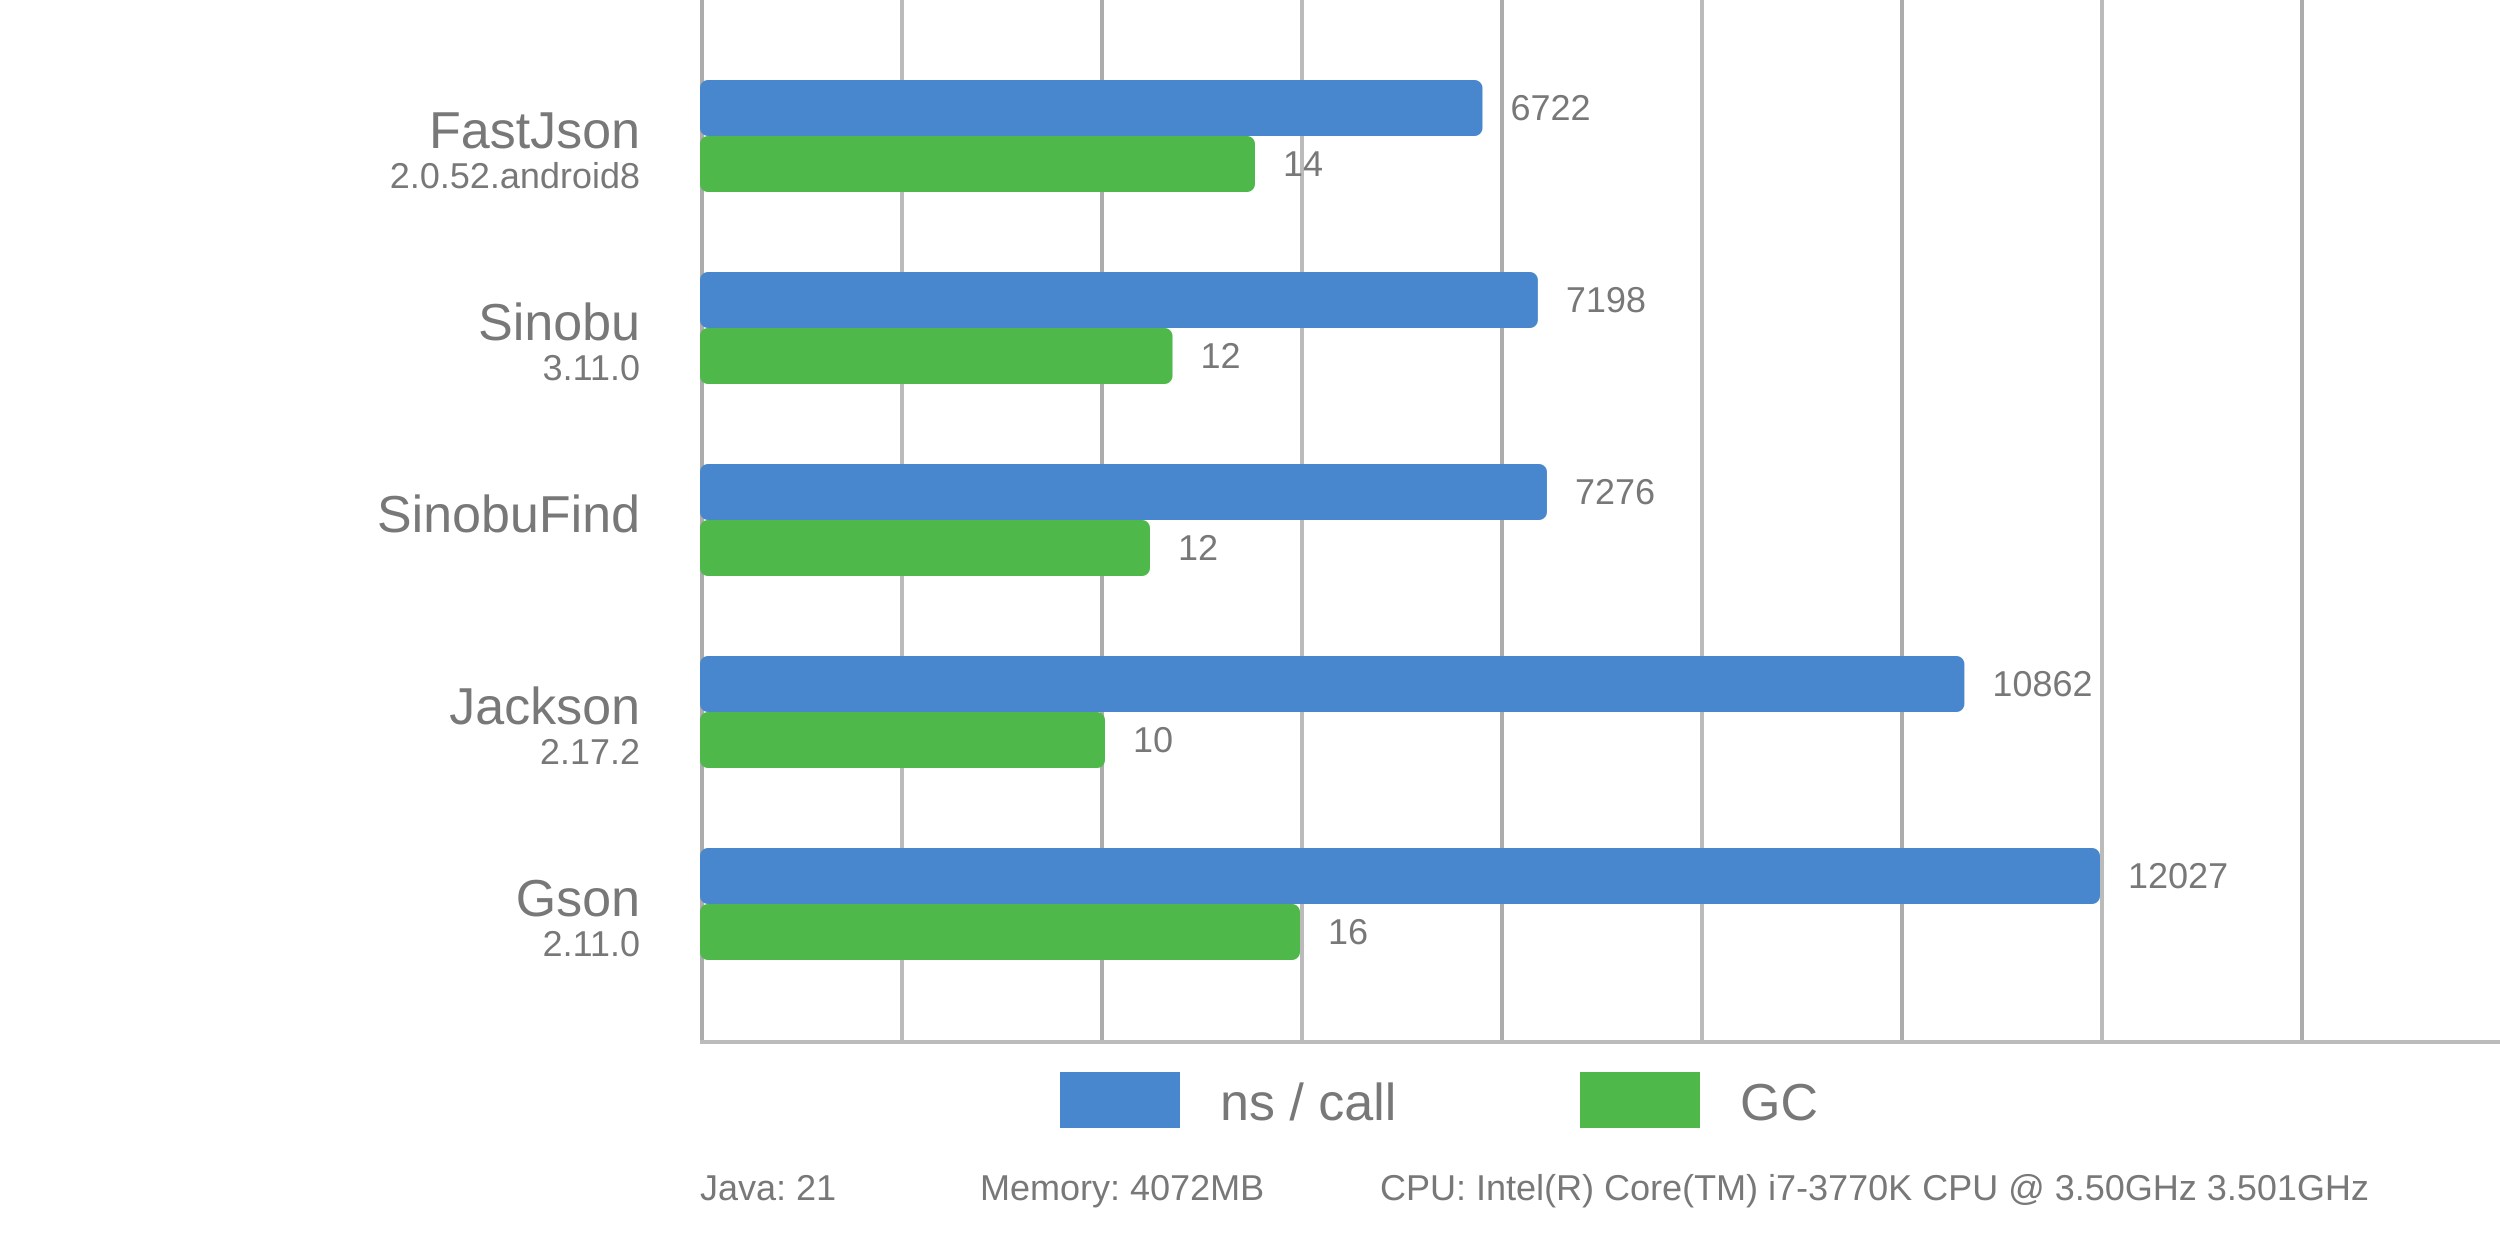
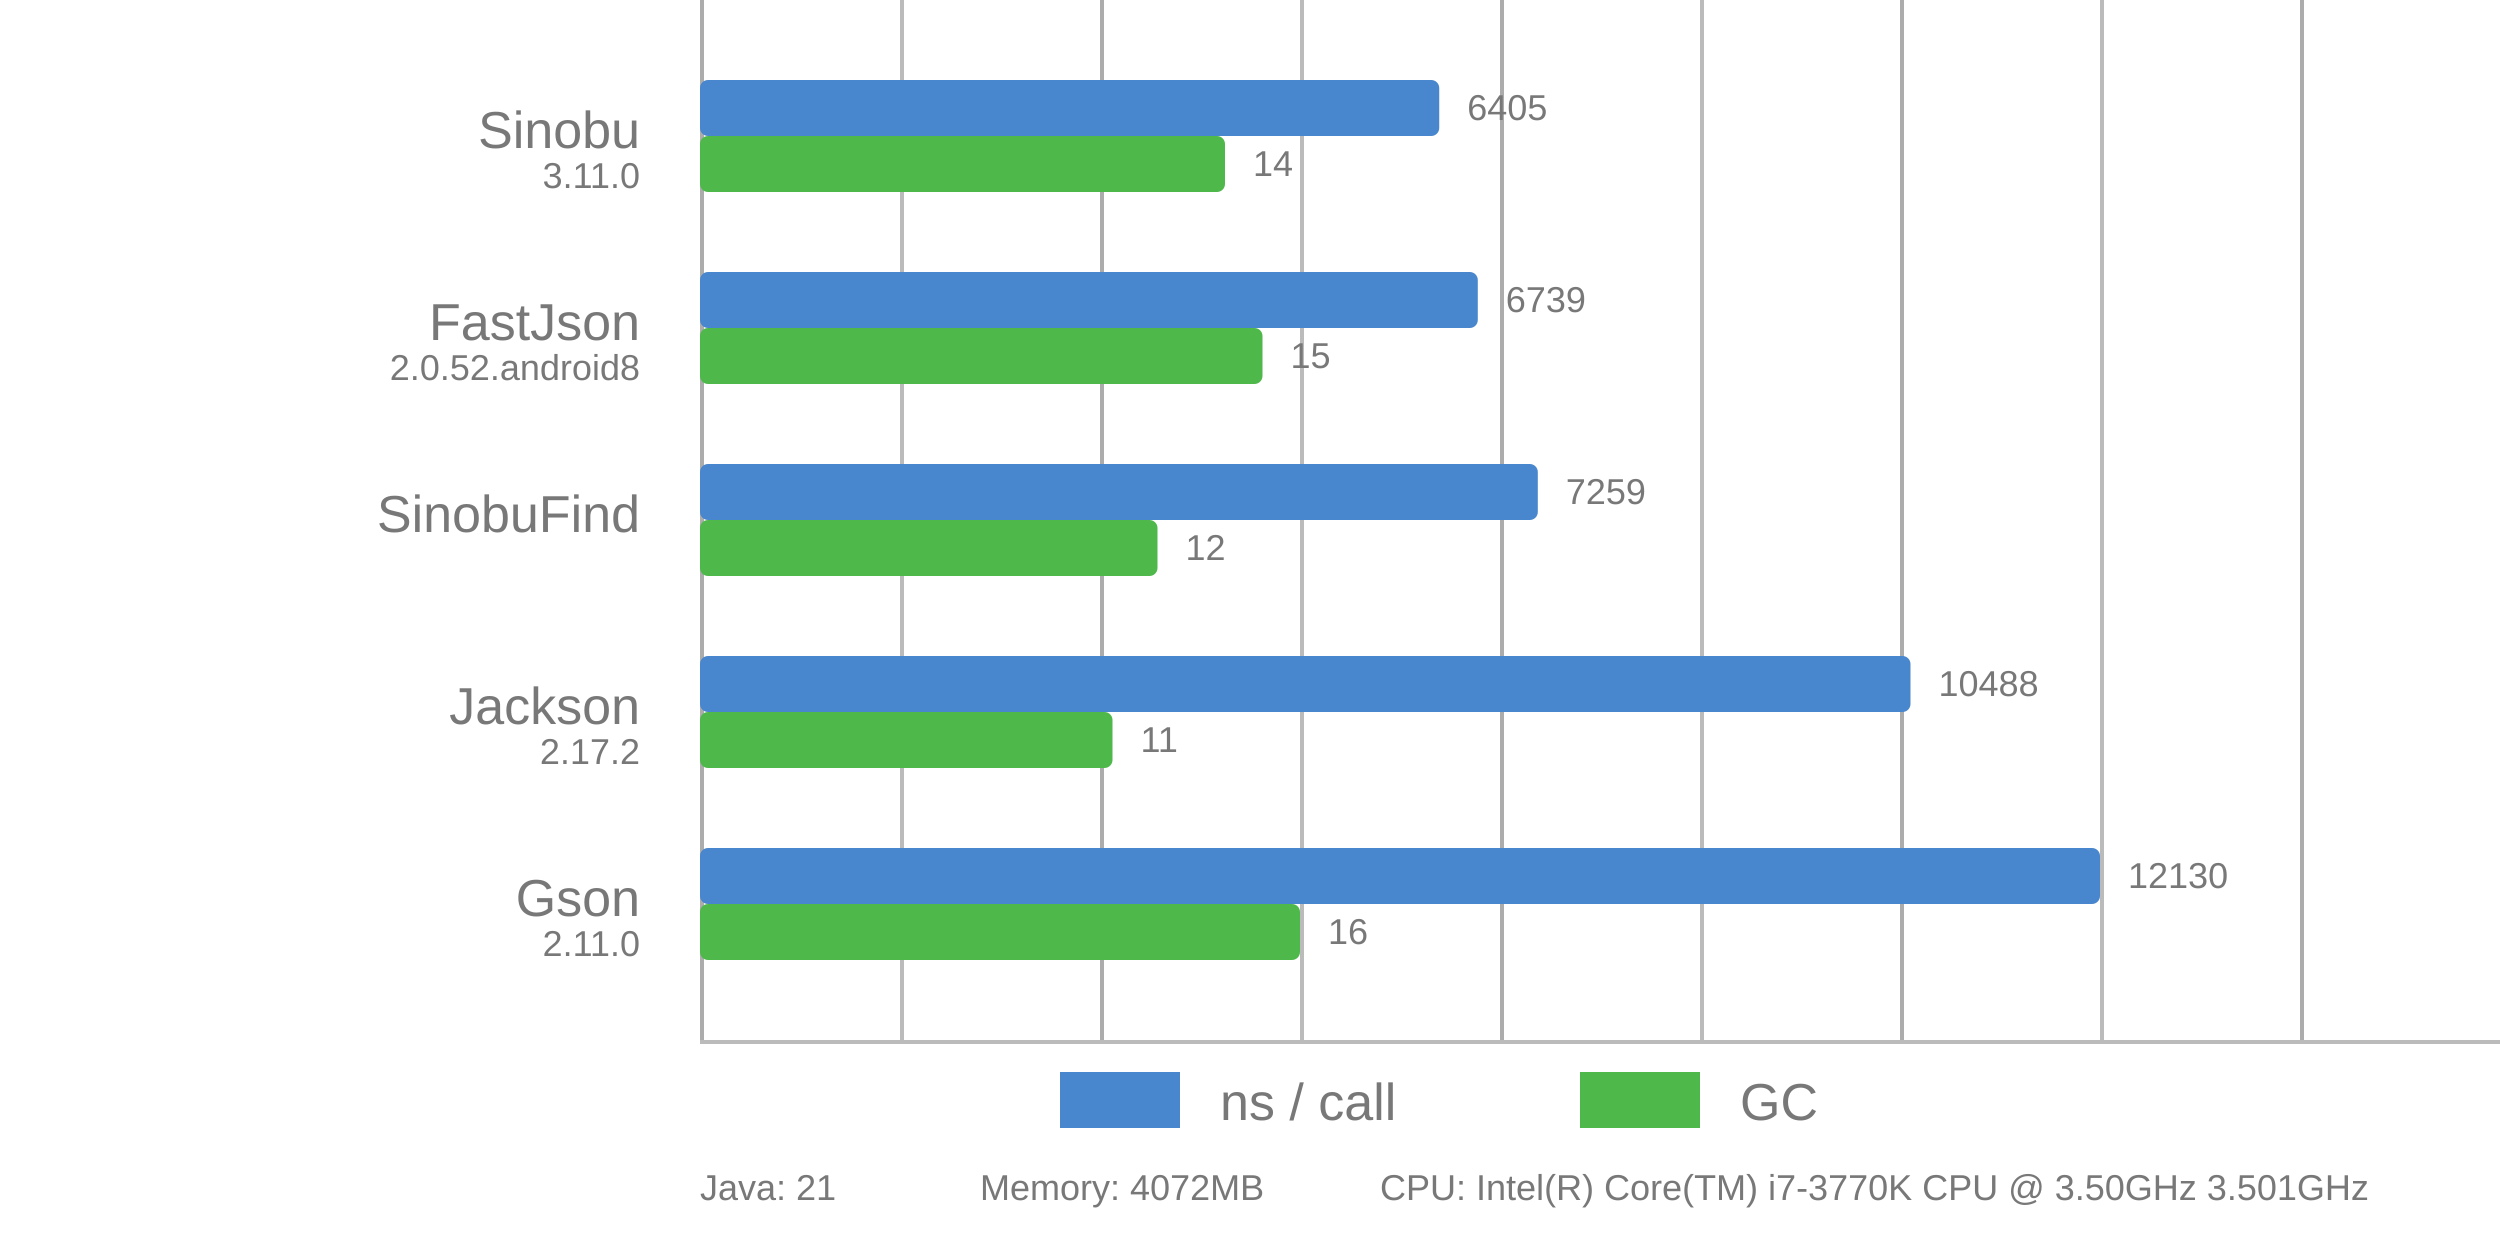
<svg xmlns="http://www.w3.org/2000/svg" viewBox="0 0 625 310">
  <style>
      text {
          font-family: Arial;
          font-size: 13px;
          fill: #787878;
      }

      .desc {
          font-size: 9px;
      }

      .vline {
          fill: #acacac;
          stroke: none;
          stroke-width: 0;
      }

      .subline {
          fill: #bbb;
          stroke: none;
          stroke-width: 0;
      }

      .call {
          fill: #4886CD;
          stroke-linejoin: round;
          height: 14px;
      }

      .gc {
          fill: #4FB84B;
          stroke-linejoin: round;
          height: 14px;
      }
  </style>
  <g>
    <rect x="175" y="0" width="1" height="260" class="vline" />
    <rect x="275" y="0" width="1" height="260" class="vline" />
    <rect x="375" y="0" width="1" height="260" class="vline" />
    <rect x="475" y="0" width="1" height="260" class="vline" />
    <rect x="575" y="0" width="1" height="260" class="vline" />
    <rect x="225" y="0" width="1" height="260" class="subline" />
    <rect x="325" y="0" width="1" height="260" class="subline" />
    <rect x="425" y="0" width="1" height="260" class="subline" />
    <rect x="525" y="0" width="1" height="260" class="subline" />
    <rect x="175" y="260" width="450" height="1" class="subline" />
    <rect x="265" y="268" width="30" class="call" />
    <text x="305" y="280">ns / call</text>
    <rect x="395" y="268" width="30" class="gc" />
    <text x="435" y="280">GC</text>
  </g>
-   <rect x="175" y="20" width="195.618" rx="2" ry="2" class="call" />
-   <rect x="175" y="34" width="138.75" rx="2" ry="2" class="gc" />
-   <text x="160" y="37" text-anchor="end">FastJson</text>
-   <text x="160" y="47" text-anchor="end" class="desc">2.0.52.android8</text>
-   <text x="377.618" y="30" class="desc">6722</text>
-   <text x="320.75" y="44" class="desc">14</text>
-   <rect x="175" y="68" width="209.47" rx="2" ry="2" class="call" />
-   <rect x="175" y="82" width="118.125" rx="2" ry="2" class="gc" />
-   <text x="160" y="85" text-anchor="end">Sinobu</text>
-   <text x="160" y="95" text-anchor="end" class="desc">3.11.0</text>
-   <text x="391.47" y="78" class="desc">7198</text>
-   <text x="300.125" y="92" class="desc">12</text>
-   <rect x="175" y="116" width="211.74" rx="2" ry="2" class="call" />
-   <rect x="175" y="130" width="112.5" rx="2" ry="2" class="gc" />
+   <rect x="175" y="20" width="184.81" rx="2" ry="2" class="call" />
+   <rect x="175" y="34" width="131.25" rx="2" ry="2" class="gc" />
+   <text x="160" y="37" text-anchor="end">Sinobu</text>
+   <text x="160" y="47" text-anchor="end" class="desc">3.11.0</text>
+   <text x="366.81" y="30" class="desc">6405</text>
+   <text x="313.25" y="44" class="desc">14</text>
+   <rect x="175" y="68" width="194.448" rx="2" ry="2" class="call" />
+   <rect x="175" y="82" width="140.625" rx="2" ry="2" class="gc" />
+   <text x="160" y="85" text-anchor="end">FastJson</text>
+   <text x="160" y="95" text-anchor="end" class="desc">2.0.52.android8</text>
+   <text x="376.448" y="78" class="desc">6739</text>
+   <text x="322.625" y="92" class="desc">15</text>
+   <rect x="175" y="116" width="209.452" rx="2" ry="2" class="call" />
+   <rect x="175" y="130" width="114.375" rx="2" ry="2" class="gc" />
  <text x="160" y="133" text-anchor="end">SinobuFind</text>
  <text x="160" y="143" text-anchor="end" class="desc" />
-   <text x="393.74" y="126" class="desc">7276</text>
-   <text x="294.5" y="140" class="desc">12</text>
-   <rect x="175" y="164" width="316.097" rx="2" ry="2" class="call" />
-   <rect x="175" y="178" width="101.25" rx="2" ry="2" class="gc" />
+   <text x="391.452" y="126" class="desc">7259</text>
+   <text x="296.375" y="140" class="desc">12</text>
+   <rect x="175" y="164" width="302.622" rx="2" ry="2" class="call" />
+   <rect x="175" y="178" width="103.125" rx="2" ry="2" class="gc" />
  <text x="160" y="181" text-anchor="end">Jackson</text>
  <text x="160" y="191" text-anchor="end" class="desc">2.17.2</text>
-   <text x="498.097" y="174" class="desc">10862</text>
-   <text x="283.25" y="188" class="desc">10</text>
+   <text x="484.622" y="174" class="desc">10488</text>
+   <text x="285.125" y="188" class="desc">11</text>
  <rect x="175" y="212" width="350" rx="2" ry="2" class="call" />
  <rect x="175" y="226" width="150" rx="2" ry="2" class="gc" />
  <text x="160" y="229" text-anchor="end">Gson</text>
  <text x="160" y="239" text-anchor="end" class="desc">2.11.0</text>
-   <text x="532" y="222" class="desc">12027</text>
+   <text x="532" y="222" class="desc">12130</text>
  <text x="332" y="236" class="desc">16</text>
  <text x="175" y="300" class="desc">Java: 21</text>
  <text x="245" y="300" class="desc">Memory: 4072MB</text>
  <text x="345" y="300" class="desc">CPU: Intel(R) Core(TM) i7-3770K CPU @ 3.50GHz 3.501GHz</text>
</svg>
